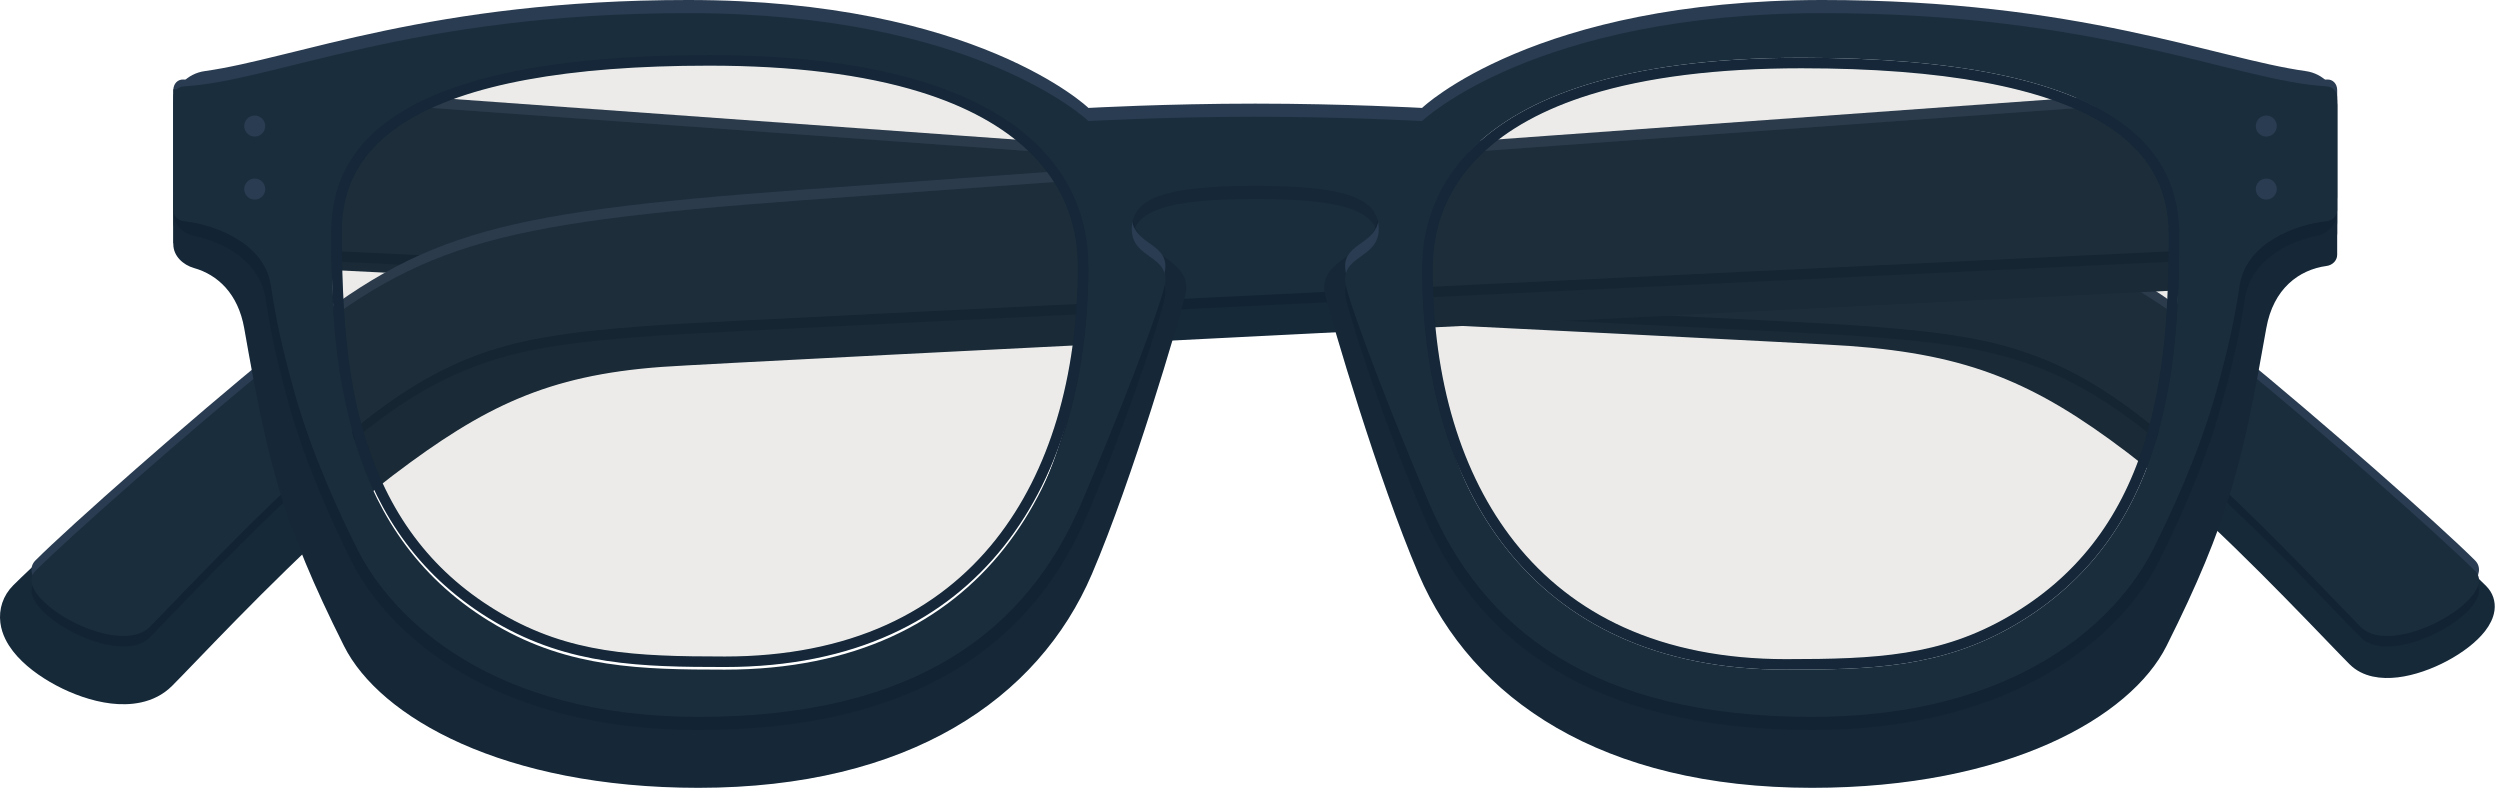
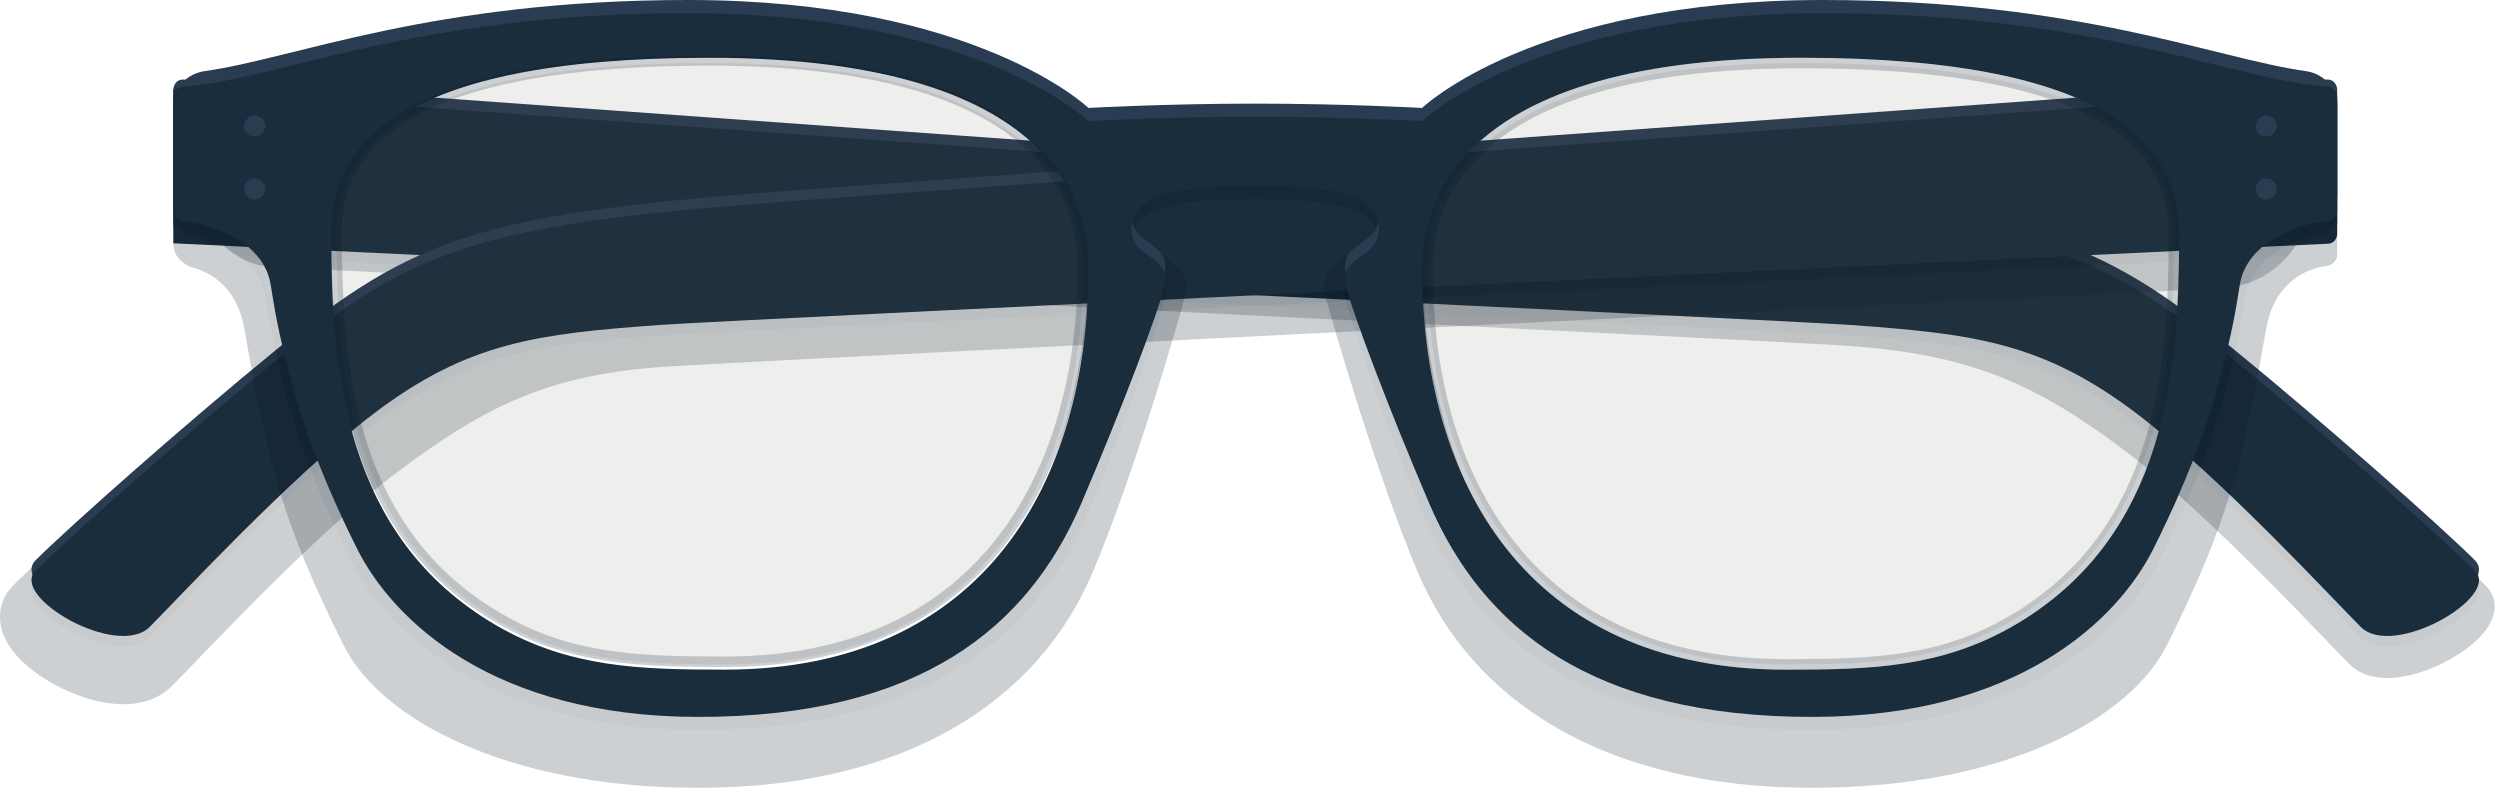
<svg xmlns="http://www.w3.org/2000/svg" width="952" height="304" viewBox="0 0 952 304" fill="none">
-   <g class="fake-the-blend-mode">
-     <path d="M82 44L82.222 41.008L79 40.769V44V71.795C79 86.152 89.998 98.045 104.421 98.751C213.353 104.086 680.153 126.979 704.513 128.742C727.576 130.413 745.505 133.987 762.064 140.451C778.631 146.918 793.976 156.334 811.817 169.87C837.677 189.493 870.609 223.68 887.914 241.644C891.742 245.618 894.806 248.798 896.859 250.851C900.902 254.894 906.935 255.651 912.717 254.957C918.602 254.25 924.94 251.975 930.463 249.028C935.958 246.097 940.948 242.342 943.954 238.461C945.452 236.526 946.632 234.337 946.928 232.03C947.244 229.563 946.512 227.179 944.601 225.269C931.365 212.032 885.614 171.668 853.226 145.265C826.05 123.106 806.015 109.747 777.273 100.884C748.697 92.073 711.643 87.75 650.541 83.238C630.987 81.793 488.908 71.236 351.716 61.039C283.12 55.941 215.747 50.934 165.523 47.2L105.038 42.704L88.175 41.451L83.742 41.121L82.606 41.037L82.319 41.015L82.247 41.01L82.228 41.009C82.224 41.008 82.222 41.008 82 44Z" fill="#1a2d3d" />
-     <path d="M82 44L82.222 41.008L79 40.769V44V71.795C79 86.152 89.998 98.045 104.421 98.751C213.353 104.086 680.153 126.979 704.513 128.742C727.576 130.413 745.505 133.987 762.064 140.451C778.631 146.918 793.976 156.334 811.817 169.87C837.677 189.493 870.609 223.68 887.914 241.644C891.742 245.618 894.806 248.798 896.859 250.851C900.902 254.894 906.935 255.651 912.717 254.957C918.602 254.25 924.94 251.975 930.463 249.028C935.958 246.097 940.948 242.342 943.954 238.461C945.452 236.526 946.632 234.337 946.928 232.03C947.244 229.563 946.512 227.179 944.601 225.269C931.365 212.032 885.614 171.668 853.226 145.265C826.05 123.106 806.015 109.747 777.273 100.884C748.697 92.073 711.643 87.75 650.541 83.238C630.987 81.793 488.908 71.236 351.716 61.039C283.12 55.941 215.747 50.934 165.523 47.2L105.038 42.704L88.175 41.451L83.742 41.121L82.606 41.037L82.319 41.015L82.247 41.01L82.228 41.009C82.224 41.008 82.222 41.008 82 44Z" stroke="#1a2d3d" stroke-width="6" />
-   </g>
-   <g style="mix-blend-mode:soft-light" opacity="0.2">
-     <path d="M82 44L82.222 41.008L79 40.769V44V71.795C79 86.152 89.998 98.045 104.421 98.751C213.353 104.086 680.153 126.979 704.513 128.742C727.576 130.413 745.505 133.987 762.064 140.451C778.631 146.918 793.976 156.334 811.817 169.87C837.677 189.493 870.609 223.68 887.914 241.644C891.742 245.618 894.806 248.798 896.859 250.851C900.902 254.894 906.935 255.651 912.717 254.957C918.602 254.25 924.94 251.975 930.463 249.028C935.958 246.097 940.948 242.342 943.954 238.461C945.452 236.526 946.632 234.337 946.928 232.03C947.244 229.563 946.512 227.179 944.601 225.269C931.365 212.032 885.614 171.668 853.226 145.265C826.05 123.106 806.015 109.747 777.273 100.884C748.697 92.073 711.643 87.75 650.541 83.238C630.987 81.793 488.908 71.236 351.716 61.039C283.12 55.941 215.747 50.934 165.523 47.2L105.038 42.704L88.175 41.451L83.742 41.121L82.606 41.037L82.319 41.015L82.247 41.01L82.228 41.009C82.224 41.008 82.222 41.008 82 44Z" fill="#2A3C51" />
-     <path d="M82 44L82.222 41.008L79 40.769V44V71.795C79 86.152 89.998 98.045 104.421 98.751C213.353 104.086 680.153 126.979 704.513 128.742C727.576 130.413 745.505 133.987 762.064 140.451C778.631 146.918 793.976 156.334 811.817 169.87C837.677 189.493 870.609 223.68 887.914 241.644C891.742 245.618 894.806 248.798 896.859 250.851C900.902 254.894 906.935 255.651 912.717 254.957C918.602 254.25 924.94 251.975 930.463 249.028C935.958 246.097 940.948 242.342 943.954 238.461C945.452 236.526 946.632 234.337 946.928 232.03C947.244 229.563 946.512 227.179 944.601 225.269C931.365 212.032 885.614 171.668 853.226 145.265C826.05 123.106 806.015 109.747 777.273 100.884C748.697 92.073 711.643 87.75 650.541 83.238C630.987 81.793 488.908 71.236 351.716 61.039C283.12 55.941 215.747 50.934 165.523 47.2L105.038 42.704L88.175 41.451L83.742 41.121L82.606 41.037L82.319 41.015L82.247 41.01L82.228 41.009C82.224 41.008 82.222 41.008 82 44Z" stroke="#2A3C51" stroke-width="6" />
-   </g>
+   <path opacity="0.2" d="M82 44L82.222 41.008L79 40.769V44V71.795C79 86.152 89.998 98.045 104.421 98.751C213.353 104.086 680.153 126.979 704.513 128.742C727.576 130.413 745.505 133.987 762.064 140.451C778.631 146.918 793.976 156.334 811.817 169.87C837.678 189.493 870.609 223.68 887.914 241.644C891.742 245.618 894.806 248.799 896.859 250.851C900.902 254.894 906.935 255.651 912.717 254.957C918.602 254.25 924.94 251.975 930.463 249.028C935.958 246.097 940.948 242.342 943.954 238.461C945.452 236.526 946.632 234.337 946.928 232.03C947.244 229.563 946.512 227.179 944.601 225.269C931.365 212.032 885.614 171.668 853.226 145.265C826.05 123.106 806.015 109.747 777.273 100.884C748.697 92.073 711.643 87.75 650.541 83.238C630.987 81.793 488.908 71.236 351.716 61.039C283.12 55.941 215.747 50.934 165.523 47.2L105.038 42.704L88.175 41.451L83.742 41.121L82.606 41.037L82.319 41.015L82.247 41.01L82.228 41.009C82.224 41.008 82.222 41.008 82 44Z" fill="#041320" stroke="#041320" stroke-width="6" />
  <g style="mix-blend-mode:soft-light" opacity="0.2">
    <path d="M69.939 38.284C67.622 38.117 66 39.977 66 42.299V89.022C66 93.292 69.228 96.804 73.493 97.007C143.363 100.337 678.896 125.881 704.73 127.75C751.26 131.12 777.7 134.22 813.63 161.48C845.43 185.61 887.83 231.58 898.98 242.73C911.29 255.04 952.36 231.27 942.48 221.39C929.35 208.26 883.69 167.97 851.33 141.59C797.22 97.47 772.6 89.26 650.32 80.23C613.161 77.484 119.13 41.834 69.939 38.284Z" fill="#1A2D3D" />
  </g>
  <path d="M69.939 30.284C67.622 30.117 66 31.977 66 34.299V84.836C66 86.971 67.285 88.711 69.418 88.813C118.422 91.148 678.301 117.838 704.73 119.75C751.26 123.12 777.7 126.22 813.63 153.48C845.43 177.61 887.83 223.58 898.98 234.73C911.29 247.04 952.36 223.27 942.48 213.39C929.35 200.26 883.69 159.97 851.33 133.59C797.22 89.47 772.6 81.26 650.32 72.23C613.161 69.484 119.13 33.834 69.939 30.284Z" fill="#2A3C51" />
  <path d="M66 34V92.65C66 92.65 677.09 121.75 704.73 123.75C751.26 127.12 777.7 130.22 813.63 157.48C845.43 181.61 887.83 227.58 898.98 238.73C911.29 251.04 952.36 227.27 942.48 217.39C929.35 204.26 883.69 163.97 851.33 137.59C797.22 93.47 772.6 85.26 650.32 76.23C611.21 73.34 66 34 66 34Z" fill="#1A2D3D" />
-   <path d="M251.704 133.724C228.949 135.372 211.367 139.374 195.168 146.175C178.918 152.997 163.786 162.749 145.997 176.249L145.997 176.25C120.359 195.704 87.71 229.591 70.355 247.605C66.478 251.629 63.365 254.861 61.263 256.963C56.254 261.971 49.063 262.663 42.925 261.925C36.582 261.164 29.887 258.738 24.125 255.665C18.422 252.623 13.034 248.625 9.674 244.288C8.005 242.132 6.487 239.445 6.096 236.402C5.665 233.04 6.691 229.724 9.277 227.137C22.621 213.794 68.463 173.365 100.878 146.93L100.879 146.929C128.176 124.677 148.563 111.043 177.844 102.016C206.791 93.092 244.174 88.756 305.238 84.246C324.788 82.802 465.362 72.245 601.057 62.048C668.902 56.95 735.526 51.942 785.188 48.209C810.019 46.342 830.609 44.794 844.992 43.713L861.665 42.459L866.048 42.13L867.171 42.045L867.455 42.024L867.526 42.019L867.544 42.017C867.548 42.017 867.55 42.017 868 48L867.55 42.017L874 41.532V48V73.796C874 89.711 861.776 102.955 845.724 103.749C737.418 109.107 276.002 131.966 251.704 133.724ZM251.704 133.724L251.27 127.74L251.704 133.724Z" fill="#1A2D3D" />
-   <path d="M251.704 133.724C228.949 135.372 211.367 139.374 195.168 146.175C178.918 152.997 163.786 162.749 145.997 176.249L145.997 176.25C120.359 195.704 87.71 229.591 70.355 247.605C66.478 251.629 63.365 254.861 61.263 256.963C56.254 261.971 49.063 262.663 42.925 261.925C36.582 261.164 29.887 258.738 24.125 255.665C18.422 252.623 13.034 248.625 9.674 244.288C8.005 242.132 6.487 239.445 6.096 236.402C5.665 233.04 6.691 229.724 9.277 227.137C22.621 213.794 68.463 173.365 100.878 146.93L100.879 146.929C128.176 124.677 148.563 111.043 177.844 102.016C206.791 93.092 244.174 88.756 305.238 84.246C324.788 82.802 465.362 72.245 601.057 62.048C668.902 56.95 735.526 51.942 785.188 48.209C810.019 46.342 830.609 44.794 844.992 43.713L861.665 42.459L866.048 42.13L867.171 42.045L867.455 42.024L867.526 42.019L867.544 42.017C867.548 42.017 867.55 42.017 868 48L867.55 42.017L874 41.532V48V73.796C874 89.711 861.776 102.955 845.724 103.749C737.418 109.107 276.002 131.966 251.704 133.724ZM251.704 133.724L251.27 127.74L251.704 133.724Z" stroke="#1A2D3D" stroke-width="12" />
-   <g style="mix-blend-mode:soft-light" opacity="0.2">
-     <path d="M251.704 133.724C228.949 135.372 211.367 139.374 195.168 146.175C178.918 152.997 163.786 162.749 145.997 176.249L145.997 176.25C120.359 195.704 87.71 229.591 70.355 247.605C66.478 251.629 63.365 254.861 61.263 256.963C56.254 261.971 49.063 262.663 42.925 261.925C36.582 261.164 29.887 258.738 24.125 255.665C18.422 252.623 13.034 248.625 9.674 244.288C8.005 242.132 6.487 239.445 6.096 236.402C5.665 233.04 6.691 229.724 9.277 227.137C22.621 213.794 68.463 173.365 100.878 146.93L100.879 146.929C128.176 124.677 148.563 111.043 177.844 102.016C206.791 93.092 244.174 88.756 305.238 84.246C324.788 82.802 465.362 72.245 601.057 62.048C668.902 56.95 735.526 51.942 785.188 48.209C810.019 46.342 830.609 44.794 844.992 43.713L861.665 42.459L866.048 42.13L867.171 42.045L867.455 42.024L867.526 42.019L867.544 42.017C867.548 42.017 867.55 42.017 868 48L867.55 42.017L874 41.532V48V73.796C874 89.711 861.776 102.955 845.724 103.749C737.418 109.107 276.002 131.966 251.704 133.724ZM251.704 133.724L251.27 127.74L251.704 133.724Z" fill="#2A3C51" />
-     <path d="M251.704 133.724C228.949 135.372 211.367 139.374 195.168 146.175C178.918 152.997 163.786 162.749 145.997 176.249L145.997 176.25C120.359 195.704 87.71 229.591 70.355 247.605C66.478 251.629 63.365 254.861 61.263 256.963C56.254 261.971 49.063 262.663 42.925 261.925C36.582 261.164 29.887 258.738 24.125 255.665C18.422 252.623 13.034 248.625 9.674 244.288C8.005 242.132 6.487 239.445 6.096 236.402C5.665 233.04 6.691 229.724 9.277 227.137C22.621 213.794 68.463 173.365 100.878 146.93L100.879 146.929C128.176 124.677 148.563 111.043 177.844 102.016C206.791 93.092 244.174 88.756 305.238 84.246C324.788 82.802 465.362 72.245 601.057 62.048C668.902 56.95 735.526 51.942 785.188 48.209C810.019 46.342 830.609 44.794 844.992 43.713L861.665 42.459L866.048 42.13L867.171 42.045L867.455 42.024L867.526 42.019L867.544 42.017C867.548 42.017 867.55 42.017 868 48L867.55 42.017L874 41.532V48V73.796C874 89.711 861.776 102.955 845.724 103.749C737.418 109.107 276.002 131.966 251.704 133.724ZM251.704 133.724L251.27 127.74L251.704 133.724Z" stroke="#2A3C51" stroke-width="12" />
-   </g>
+   <path opacity="0.2" d="M251.704 133.724C228.949 135.372 211.367 139.374 195.168 146.175C178.918 152.997 163.786 162.749 145.997 176.249L145.997 176.25C120.359 195.704 87.71 229.591 70.355 247.605C66.478 251.629 63.365 254.861 61.263 256.963C56.254 261.971 49.063 262.663 42.925 261.925C36.582 261.164 29.887 258.738 24.125 255.665C18.422 252.623 13.034 248.625 9.674 244.288C8.005 242.132 6.487 239.445 6.096 236.402C5.665 233.04 6.691 229.724 9.277 227.137C22.621 213.794 68.463 173.365 100.878 146.93L100.879 146.929C128.176 124.677 148.563 111.043 177.844 102.016C206.791 93.092 244.174 88.756 305.238 84.246C324.788 82.802 465.362 72.245 601.057 62.048C668.902 56.95 735.526 51.942 785.188 48.209C810.019 46.342 830.609 44.794 844.992 43.713L861.665 42.459L866.048 42.13L867.171 42.045L867.455 42.024L867.526 42.019L867.544 42.017C867.548 42.017 867.55 42.017 868 48L867.55 42.017L874 41.532V48V73.796C874 89.711 861.776 102.955 845.724 103.749C737.418 109.107 276.002 131.966 251.704 133.724ZM251.704 133.724L251.27 127.74L251.704 133.724Z" fill="#041320" stroke="#041320" stroke-width="12" />
  <g style="mix-blend-mode:soft-light" opacity="0.2">
    <path d="M305.68 80.23C183.4 89.26 158.78 97.47 104.67 141.58C72.31 167.97 26.65 208.25 13.52 221.38C3.64 231.26 44.71 255.03 57.02 242.72C68.17 231.57 110.57 185.6 142.37 161.47C178.3 134.2 204.74 131.11 251.27 127.74C277.104 125.871 812.637 100.327 882.507 96.997C886.773 96.794 890 93.282 890 89.012V38C890 38 344.79 77.34 305.68 80.23Z" fill="#1A2D3D" />
  </g>
  <path d="M305.68 72.23C183.4 81.26 158.78 89.47 104.67 133.58C72.31 159.97 26.65 200.25 13.52 213.38C3.64 223.26 44.71 247.03 57.02 234.72C68.17 223.57 110.57 177.6 142.37 153.47C178.3 126.2 204.74 123.11 251.27 119.74C277.699 117.828 837.578 91.138 886.582 88.803C888.715 88.701 890 86.961 890 84.826V34.299C890 31.977 888.378 30.117 886.061 30.284C836.87 33.834 342.839 69.484 305.68 72.23Z" fill="#2A3C51" />
  <path d="M305.68 76.23C183.4 85.26 158.78 93.47 104.67 137.58C72.31 163.97 26.65 204.25 13.52 217.38C3.64 227.26 44.71 251.03 57.02 238.72C68.17 227.57 110.57 181.6 142.37 157.47C178.3 130.2 204.74 127.11 251.27 123.74C277.699 121.828 837.578 95.138 886.582 92.803C888.715 92.701 890 90.961 890 88.826V38.299C890 35.977 888.378 34.117 886.061 34.284C836.87 37.834 342.839 73.484 305.68 76.23Z" fill="#1A2D3D" />
-   <g class="fake-the-blend-mode">
-     <path d="M694 8C584.28 8 541.52 49.1 541.52 49.1C541.52 49.1 512 47.46 478 47.46C444 47.46 414.48 49.1 414.48 49.1C414.48 49.1 371.72 8 262 8C156.411 8 104.62 33.931 69.988 35.884C67.783 36.008 66 37.79 66 39.999C66 50.477 66 78.891 66 93.017C66 97.435 69.651 100.872 73.902 102.075C82.875 104.614 90.668 111.786 93 125C101.94 175.799 107.259 198.635 131 246C144.61 273.13 191.62 300 265.99 300C345.86 300 395.38 266.29 415.79 218.61C431.36 182.24 448.88 122.27 451.35 112.4C455.092 97.448 430.98 97.601 430.98 80.21C430.98 67.88 445 63.77 478 63.77C511 63.77 525.02 67.88 525.02 80.21C525.02 97.589 500.896 97.473 504.65 112.4C507.12 122.26 524.65 182.24 540.21 218.61C560.62 266.29 610.14 300 690.01 300C764.38 300 811.39 273.13 825 246C848.741 198.635 854.06 175.799 863 125C865.666 109.894 875.469 102.684 886.012 101.265C888.201 100.97 890 99.211 890 97.002C890 85.14 890 51.592 890 39.999C890 37.79 888.217 36.008 886.012 35.884C851.38 33.931 799.589 8 694 8ZM276 268C244.17 268 216.83 267.38 188.85 251.06C130.96 217.29 126.15 136.07 126.15 84.26C126.16 53.02 148.32 17 270 17C410 17 414.42 80.65 414.42 97.42C414.42 178 375 268 276 268ZM767.15 251.06C739.17 267.38 711.83 268 680 268C581 268 541.58 178 541.58 97.42C541.58 80.65 546 17 686 17C807.68 17 829.84 53.02 829.84 84.26C829.84 136.07 825.03 217.29 767.15 251.06Z" fill="#1A2D3D" />
-   </g>
+   <path opacity="0.2" d="M694 8C584.28 8 541.52 49.1 541.52 49.1C541.52 49.1 512 47.46 478 47.46C444 47.46 414.48 49.1 414.48 49.1C414.48 49.1 371.72 8 262 8C156.411 8 104.62 33.931 69.988 35.884C67.783 36.008 66 37.79 66 39.999C66 50.477 66 78.891 66 93.017C66 97.435 69.651 100.872 73.902 102.075C82.875 104.614 90.668 111.786 93 125C101.94 175.799 107.259 198.635 131 246C144.61 273.13 191.62 300 265.99 300C345.86 300 395.38 266.29 415.79 218.61C431.36 182.24 448.88 122.27 451.35 112.4C455.092 97.448 430.98 97.601 430.98 80.21C430.98 67.88 445 63.77 478 63.77C511 63.77 525.02 67.88 525.02 80.21C525.02 97.589 500.896 97.473 504.65 112.4C507.12 122.26 524.65 182.24 540.21 218.61C560.62 266.29 610.14 300 690.01 300C764.38 300 811.39 273.13 825 246C848.741 198.635 854.06 175.799 863 125C865.666 109.894 875.469 102.684 886.012 101.265C888.201 100.97 890 99.211 890 97.002C890 85.14 890 51.592 890 39.999C890 37.79 888.217 36.008 886.012 35.884C851.38 33.931 799.589 8 694 8ZM276 268C244.17 268 216.83 267.38 188.85 251.06C130.96 217.29 126.15 136.07 126.15 84.26C126.16 53.02 148.32 17 270 17C410 17 414.42 80.65 414.42 97.42C414.42 178 375 268 276 268ZM767.15 251.06C739.17 267.38 711.83 268 680 268C581 268 541.58 178 541.58 97.42C541.58 80.65 546 17 686 17C807.68 17 829.84 53.02 829.84 84.26C829.84 136.07 825.03 217.29 767.15 251.06Z" fill="#041320" />
  <g style="mix-blend-mode:soft-light" opacity="0.2">
-     <path d="M694 8C584.28 8 541.52 49.1 541.52 49.1C541.52 49.1 512 47.46 478 47.46C444 47.46 414.48 49.1 414.48 49.1C414.48 49.1 371.72 8 262 8C156.411 8 104.62 33.931 69.988 35.884C67.783 36.008 66 37.79 66 39.999C66 50.477 66 78.891 66 93.017C66 97.435 69.651 100.872 73.902 102.075C82.875 104.614 90.668 111.786 93 125C101.94 175.799 107.259 198.635 131 246C144.61 273.13 191.62 300 265.99 300C345.86 300 395.38 266.29 415.79 218.61C431.36 182.24 448.88 122.27 451.35 112.4C455.092 97.448 430.98 97.601 430.98 80.21C430.98 67.88 445 63.77 478 63.77C511 63.77 525.02 67.88 525.02 80.21C525.02 97.589 500.896 97.473 504.65 112.4C507.12 122.26 524.65 182.24 540.21 218.61C560.62 266.29 610.14 300 690.01 300C764.38 300 811.39 273.13 825 246C848.741 198.635 854.06 175.799 863 125C865.666 109.894 875.469 102.684 886.012 101.265C888.201 100.97 890 99.211 890 97.002C890 85.14 890 51.592 890 39.999C890 37.79 888.217 36.008 886.012 35.884C851.38 33.931 799.589 8 694 8ZM276 268C244.17 268 216.83 267.38 188.85 251.06C130.96 217.29 126.15 136.07 126.15 84.26C126.16 53.02 148.32 17 270 17C410 17 414.42 80.65 414.42 97.42C414.42 178 375 268 276 268ZM767.15 251.06C739.17 267.38 711.83 268 680 268C581 268 541.58 178 541.58 97.42C541.58 80.65 546 17 686 17C807.68 17 829.84 53.02 829.84 84.26C829.84 136.07 825.03 217.29 767.15 251.06Z" fill="#1A2D3D" />
-   </g>
-   <g style="mix-blend-mode:soft-light" opacity="0.2">
-     <path d="M694 10C584.28 10 541.52 51.1 541.52 51.1C541.52 51.1 512 49.46 478 49.46C444 49.46 414.48 51.1 414.48 51.1C414.48 51.1 371.72 10 262 10C160.382 10 108.592 34.018 73.97 37.565C69.575 38.015 66 41.566 66 45.984C66 55.508 66 71.35 66 81.003C66 85.422 69.609 88.972 73.937 89.862C85.288 92.197 98.6 99.397 101 113C102.48 121.41 103.25 129.7 110 154C116.77 178.37 127.93 201.89 134 214C147.61 241.13 187.62 278 265.99 278C349.86 278 393.38 244.29 413.79 196.61C429.36 160.24 440.88 124.27 443.35 114.4C445.82 104.53 436.75 101.25 434.28 101.25C431.81 101.25 430.98 96.32 430.98 92.21C430.98 79.88 445 75.77 478 75.77C511 75.77 525.02 79.88 525.02 92.21C525.02 96.32 524.2 101.25 521.72 101.25C519.24 101.25 510.17 104.54 512.65 114.4C515.12 124.26 526.65 160.24 542.21 196.61C562.62 244.29 606.14 278 690.01 278C768.38 278 808.39 241.13 822 214C828.07 201.89 839.23 178.37 846 154C852.75 129.7 853.52 121.41 855 113C857.401 99.397 870.711 92.197 882.063 89.862C886.391 88.972 890 85.422 890 81.003C890 71.35 890 55.508 890 45.984C890 41.566 886.425 38.015 882.03 37.565C847.409 34.018 795.618 10 694 10ZM276 260C244.17 260 216.83 259.38 188.85 243.06C130.96 209.29 116.15 136.07 116.15 84.26C116.16 53.02 148.32 17 270 17C410 17 424.42 80.65 424.42 97.42C424.42 178 375 260 276 260ZM767.15 243.06C739.17 259.38 711.83 260 680 260C581 260 531.58 188 531.58 107.42C531.58 90.65 546 17 686 17C807.68 17 839.84 63.02 839.84 94.26C839.84 146.07 825.03 209.29 767.15 243.06Z" fill="#1A2D3D" />
+     <path d="M694 10C584.28 10 541.52 51.1 541.52 51.1C541.52 51.1 512 49.46 478 49.46C444 49.46 414.48 51.1 414.48 51.1C414.48 51.1 371.72 10 262 10C160.382 10 108.592 34.018 73.97 37.565C69.575 38.015 66 41.566 66 45.984C66 55.508 66 71.35 66 81.003C66 85.422 69.609 88.972 73.937 89.862C85.288 92.197 98.6 99.397 101 113C102.48 121.41 103.25 129.7 110 154C116.77 178.37 127.93 201.89 134 214C147.61 241.13 187.62 278 265.99 278C349.86 278 393.38 244.29 413.79 196.61C429.36 160.24 440.88 124.27 443.35 114.4C445.82 104.53 436.75 101.25 434.28 101.25C431.81 101.25 430.98 96.32 430.98 92.21C430.98 79.88 445 75.77 478 75.77C511 75.77 525.02 79.88 525.02 92.21C525.02 96.32 524.2 101.25 521.72 101.25C519.24 101.25 510.17 104.54 512.65 114.4C515.12 124.26 526.65 160.24 542.21 196.61C562.62 244.29 606.14 278 690.01 278C768.38 278 808.39 241.13 822 214C828.07 201.89 839.23 178.37 846 154C852.75 129.7 853.52 121.41 855 113C857.401 99.397 870.711 92.197 882.063 89.862C886.391 88.972 890 85.422 890 81.003C890 71.35 890 55.508 890 45.984C890 41.566 886.425 38.015 882.03 37.565C847.408 34.018 795.618 10 694 10ZM276 260C244.17 260 216.83 259.38 188.85 243.06C130.96 209.29 116.15 136.07 116.15 84.26C116.16 53.02 148.32 17 270 17C410 17 424.42 80.65 424.42 97.42C424.42 178 375 260 276 260ZM767.15 243.06C739.17 259.38 711.83 260 680 260C581 260 531.58 188 531.58 107.42C531.58 90.65 546 17 686 17C807.68 17 839.84 63.02 839.84 94.26C839.84 146.07 825.03 209.29 767.15 243.06Z" fill="#1A2D3D" />
  </g>
  <path d="M694 0C584.28 0 541.52 41.1 541.52 41.1C541.52 41.1 512 39.46 478 39.46C444 39.46 414.48 41.1 414.48 41.1C414.48 41.1 371.72 0 262 0C164.192 0 112.545 22.25 77.938 27.082C71.374 27.998 66 33.36 66 39.987C66 51.227 66 67.409 66 75.022C66 77.231 67.791 78.99 69.987 79.226C82.301 80.549 100.309 87.752 103 103C104.48 111.41 105.25 119.7 112 144C118.77 168.37 129.93 191.89 136 204C149.61 231.13 187.62 268 265.99 268C349.86 268 391.38 234.29 411.79 186.61C427.36 150.24 440.88 114.27 443.35 104.4C446.467 91.944 430.98 94.021 430.98 82.21C430.98 69.88 445 65.77 478 65.77C511 65.77 525.02 69.88 525.02 82.21C525.02 94.019 509.518 91.949 512.65 104.4C515.12 114.26 528.65 150.24 544.21 186.61C564.62 234.29 606.14 268 690.01 268C768.38 268 806.39 231.13 820 204C826.07 191.89 837.23 168.37 844 144C850.75 119.7 851.52 111.41 853 103C855.691 87.752 873.699 80.549 886.013 79.226C888.209 78.99 890 77.231 890 75.022C890 67.409 890 51.227 890 39.987C890 33.36 884.626 27.998 878.062 27.082C843.455 22.25 791.808 0 694 0ZM276 260C244.17 260 214.83 262.38 186.85 246.06C128.96 212.29 121.15 136.07 121.15 84.26C121.16 53.02 148.32 17 270 17C410 17 420.42 80.65 420.42 97.42C420.42 178 375 260 276 260ZM771.15 242.06C743.17 258.38 709.83 260 678 260C579 260 534.58 178 534.58 97.42C534.58 80.65 546 17 686 17C807.68 17 836.84 53.02 836.84 84.26C836.84 136.07 829.03 208.29 771.15 242.06Z" fill="#2A3C51" />
  <path d="M694 5C584.28 5 541.52 46.1 541.52 46.1C541.52 46.1 512 44.46 478 44.46C444 44.46 414.48 46.1 414.48 46.1C414.48 46.1 371.72 5 262 5C156.411 5 104.62 30.931 69.988 32.884C67.783 33.008 66 34.772 66 36.981C66 46.455 66 70.27 66 80.022C66 82.231 67.791 83.99 69.987 84.226C82.301 85.549 100.309 92.752 103 108C104.48 116.41 105.25 124.7 112 149C118.77 173.37 129.93 196.89 136 209C149.61 236.13 187.62 273 265.99 273C349.86 273 391.38 239.29 411.79 191.61C427.36 155.24 440.88 119.27 443.35 109.4C446.467 96.944 430.98 99.021 430.98 87.21C430.98 74.88 445 70.77 478 70.77C511 70.77 525.02 74.88 525.02 87.21C525.02 99.019 509.518 96.949 512.65 109.4C515.12 119.26 528.65 155.24 544.21 191.61C564.62 239.29 606.14 273 690.01 273C768.38 273 806.39 236.13 820 209C826.07 196.89 837.23 173.37 844 149C850.75 124.7 851.52 116.41 853 108C855.691 92.752 873.699 85.549 886.013 84.226C888.209 83.99 890 82.231 890 80.022C890 70.27 890 46.455 890 36.981C890 34.772 888.217 33.008 886.012 32.884C851.38 30.931 799.589 5 694 5ZM276 255C244.17 255 216.83 254.38 188.85 238.06C130.96 204.29 126.15 141.07 126.15 89.26C126.16 58.02 148.32 22 270 22C410 22 414.42 85.65 414.42 102.42C414.42 183 375 255 276 255ZM767.15 238.06C739.17 254.38 711.83 255 680 255C581 255 541.58 183 541.58 102.42C541.58 85.65 546 22 686 22C807.68 22 829.84 58.02 829.84 89.26C829.84 141.07 825.03 204.29 767.15 238.06Z" fill="#1A2D3D" />
-   <g opacity="0.1" fill="#3c381f">
-     <path d="M680 253C634.29 253 599.04 237.75 575.24 207.69C554.53 181.54 543.59 145.14 543.59 102.42C543.59 84.79 550.02 69.63 562.69 57.36C585.55 35.22 627.04 24 686 24C740.25 24 779.44 31.27 802.49 45.62C819.55 56.23 827.84 70.51 827.84 89.27C827.84 146.96 820.36 204.71 766.13 236.34C739.62 251.8 713.71 253 680 253Z" />
-     <path d="M276 253C242.29 253 216.38 251.8 189.86 236.33C135.63 204.7 128.15 146.95 128.15 89.26C128.15 70.5 136.44 56.22 153.5 45.61C176.56 31.27 215.75 24 270 24C328.96 24 370.45 35.22 393.32 57.36C405.99 69.63 412.42 84.79 412.42 102.42C412.42 145.14 401.48 181.54 380.77 207.69C356.96 237.75 321.71 253 276 253Z" />
-   </g>
-   <g class="fake-the-blend-mode">
-     <path d="M270 25C301.91 25 328.97 28.37 350.44 35.03C367.97 40.46 381.93 48.12 391.92 57.8C404.19 69.68 410.41 84.35 410.41 101.42C410.41 143.68 399.61 179.65 379.19 205.45C368.06 219.51 354.11 230.41 337.73 237.86C320 245.91 299.23 250 276 250C241.55 250 217.02 248.86 190.87 233.61C165.72 218.94 148.95 197.55 139.61 168.22C134.94 153.54 130.16 132.56 130.16 88.27C130.16 70.26 138.14 56.54 154.56 46.32C177.29 32.17 216.13 25 270 25ZM270 21C148.32 21 126.16 57.02 126.16 88.26C126.16 140.07 130.97 203.29 188.86 237.06C216.83 253.38 244.17 254 276 254C375 254 414.42 182 414.42 101.42C414.42 84.65 410 21 270 21Z" fill="#1A2D3D" />
-   </g>
-   <g class="fake-the-blend-mode">
-     <path d="M686 26C739.87 26 778.71 33.17 801.44 47.31C817.86 57.53 825.84 71.25 825.84 89.26C825.84 114.12 824.72 143.05 816.39 169.21C807.05 198.54 790.28 219.93 765.13 234.6C738.98 249.86 714.45 251 680 251C656.77 251 636 246.91 618.26 238.85C601.88 231.4 587.93 220.5 576.8 206.44C556.38 180.65 545.58 144.68 545.58 102.41C545.58 85.34 551.8 70.66 564.07 58.79C574.06 49.12 588.02 41.46 605.55 36.02C627.03 29.37 654.09 26 686 26ZM686 22C546 22 541.58 85.65 541.58 102.42C541.58 183 581 255 680 255C711.83 255 739.17 254.38 767.14 238.06C825.03 204.29 829.84 141.07 829.84 89.26C829.84 58.02 807.68 22 686 22Z" fill="#1A2D3D" />
-   </g>
-   <g style="mix-blend-mode:soft-light" opacity=".3">
-     <path d="M270 25C301.91 25 328.97 28.37 350.44 35.03C367.97 40.46 381.93 48.12 391.92 57.8C404.19 69.68 410.41 84.35 410.41 101.42C410.41 143.68 399.61 179.65 379.19 205.45C368.06 219.51 354.11 230.41 337.73 237.86C320 245.91 299.23 250 276 250C241.55 250 217.02 248.86 190.87 233.61C165.72 218.94 148.95 197.55 139.61 168.22C134.94 153.54 130.16 132.56 130.16 88.27C130.16 70.26 138.14 56.54 154.56 46.32C177.29 32.17 216.13 25 270 25ZM270 21C148.32 21 126.16 57.02 126.16 88.26C126.16 140.07 130.97 203.29 188.86 237.06C216.83 253.38 244.17 254 276 254C375 254 414.42 182 414.42 101.42C414.42 84.65 410 21 270 21Z" fill="#2A3C51" />
-     <path d="M686 26C739.87 26 778.71 33.17 801.44 47.31C817.86 57.53 825.84 71.25 825.84 89.26C825.84 114.12 824.72 143.05 816.39 169.21C807.05 198.54 790.28 219.93 765.13 234.6C738.98 249.86 714.45 251 680 251C656.77 251 636 246.91 618.26 238.85C601.88 231.4 587.93 220.5 576.8 206.44C556.38 180.65 545.58 144.68 545.58 102.41C545.58 85.34 551.8 70.66 564.07 58.79C574.06 49.12 588.02 41.46 605.55 36.02C627.03 29.37 654.09 26 686 26ZM686 22C546 22 541.58 85.65 541.58 102.42C541.58 183 581 255 680 255C711.83 255 739.17 254.38 767.14 238.06C825.03 204.29 829.84 141.07 829.84 89.26C829.84 58.02 807.68 22 686 22Z" fill="#2A3C51" />
-   </g>
+   <path opacity="0.1" d="M680 253C634.29 253 599.04 237.75 575.24 207.69C554.53 181.54 543.59 145.14 543.59 102.42C543.59 84.79 550.02 69.63 562.69 57.36C585.55 35.22 627.04 24 686 24C740.25 24 779.44 31.27 802.49 45.62C819.55 56.23 827.84 70.51 827.84 89.27C827.84 146.96 820.36 204.71 766.13 236.34C739.62 251.8 713.71 253 680 253Z" fill="#535443" />
+   <path opacity="0.1" d="M276 253C242.29 253 216.38 251.8 189.86 236.33C135.63 204.7 128.15 146.95 128.15 89.26C128.15 70.5 136.44 56.22 153.5 45.61C176.56 31.27 215.75 24 270 24C328.96 24 370.45 35.22 393.32 57.36C405.99 69.63 412.42 84.79 412.42 102.42C412.42 145.14 401.48 181.54 380.77 207.69C356.96 237.75 321.71 253 276 253Z" fill="#535443" />
+   <path opacity="0.2" d="M270 25C301.91 25 328.97 28.37 350.44 35.03C367.97 40.46 381.93 48.12 391.92 57.8C404.19 69.68 410.41 84.35 410.41 101.42C410.41 143.68 399.61 179.65 379.19 205.45C368.06 219.51 354.11 230.41 337.73 237.86C320 245.91 299.23 250 276 250C241.55 250 217.02 248.86 190.87 233.61C165.72 218.94 148.95 197.55 139.61 168.22C134.94 153.54 130.16 132.56 130.16 88.27C130.16 70.26 138.14 56.54 154.56 46.32C177.29 32.17 216.13 25 270 25ZM270 21C148.32 21 126.16 57.02 126.16 88.26C126.16 140.07 130.97 203.29 188.86 237.06C216.83 253.38 244.17 254 276 254C375 254 414.42 182 414.42 101.42C414.42 84.65 410 21 270 21Z" fill="#041320" />
+   <path opacity="0.2" d="M686 26C739.87 26 778.71 33.17 801.44 47.31C817.86 57.53 825.84 71.25 825.84 89.26C825.84 114.12 824.72 143.05 816.39 169.21C807.05 198.54 790.28 219.93 765.13 234.6C738.98 249.86 714.45 251 680 251C656.77 251 636 246.91 618.26 238.85C601.88 231.4 587.93 220.5 576.8 206.44C556.38 180.65 545.58 144.68 545.58 102.41C545.58 85.34 551.8 70.66 564.07 58.79C574.06 49.12 588.02 41.46 605.55 36.02C627.03 29.37 654.09 26 686 26ZM686 22C546 22 541.58 85.65 541.58 102.42C541.58 183 581 255 680 255C711.83 255 739.17 254.38 767.14 238.06C825.03 204.29 829.84 141.07 829.84 89.26C829.84 58.02 807.68 22 686 22Z" fill="#041320" />
  <path d="M97 52C99.209 52 101 50.209 101 48C101 45.791 99.209 44 97 44C94.791 44 93 45.791 93 48C93 50.209 94.791 52 97 52Z" fill="#2A3C51" />
  <path d="M97 76C99.209 76 101 74.209 101 72C101 69.791 99.209 68 97 68C94.791 68 93 69.791 93 72C93 74.209 94.791 76 97 76Z" fill="#2A3C51" />
  <path d="M863 52C865.209 52 867 50.209 867 48C867 45.791 865.209 44 863 44C860.791 44 859 45.791 859 48C859 50.209 860.791 52 863 52Z" fill="#2A3C51" />
  <path d="M863 76C865.209 76 867 74.209 867 72C867 69.791 865.209 68 863 68C860.791 68 859 69.791 859 72C859 74.209 860.791 76 863 76Z" fill="#2A3C51" />
</svg>
